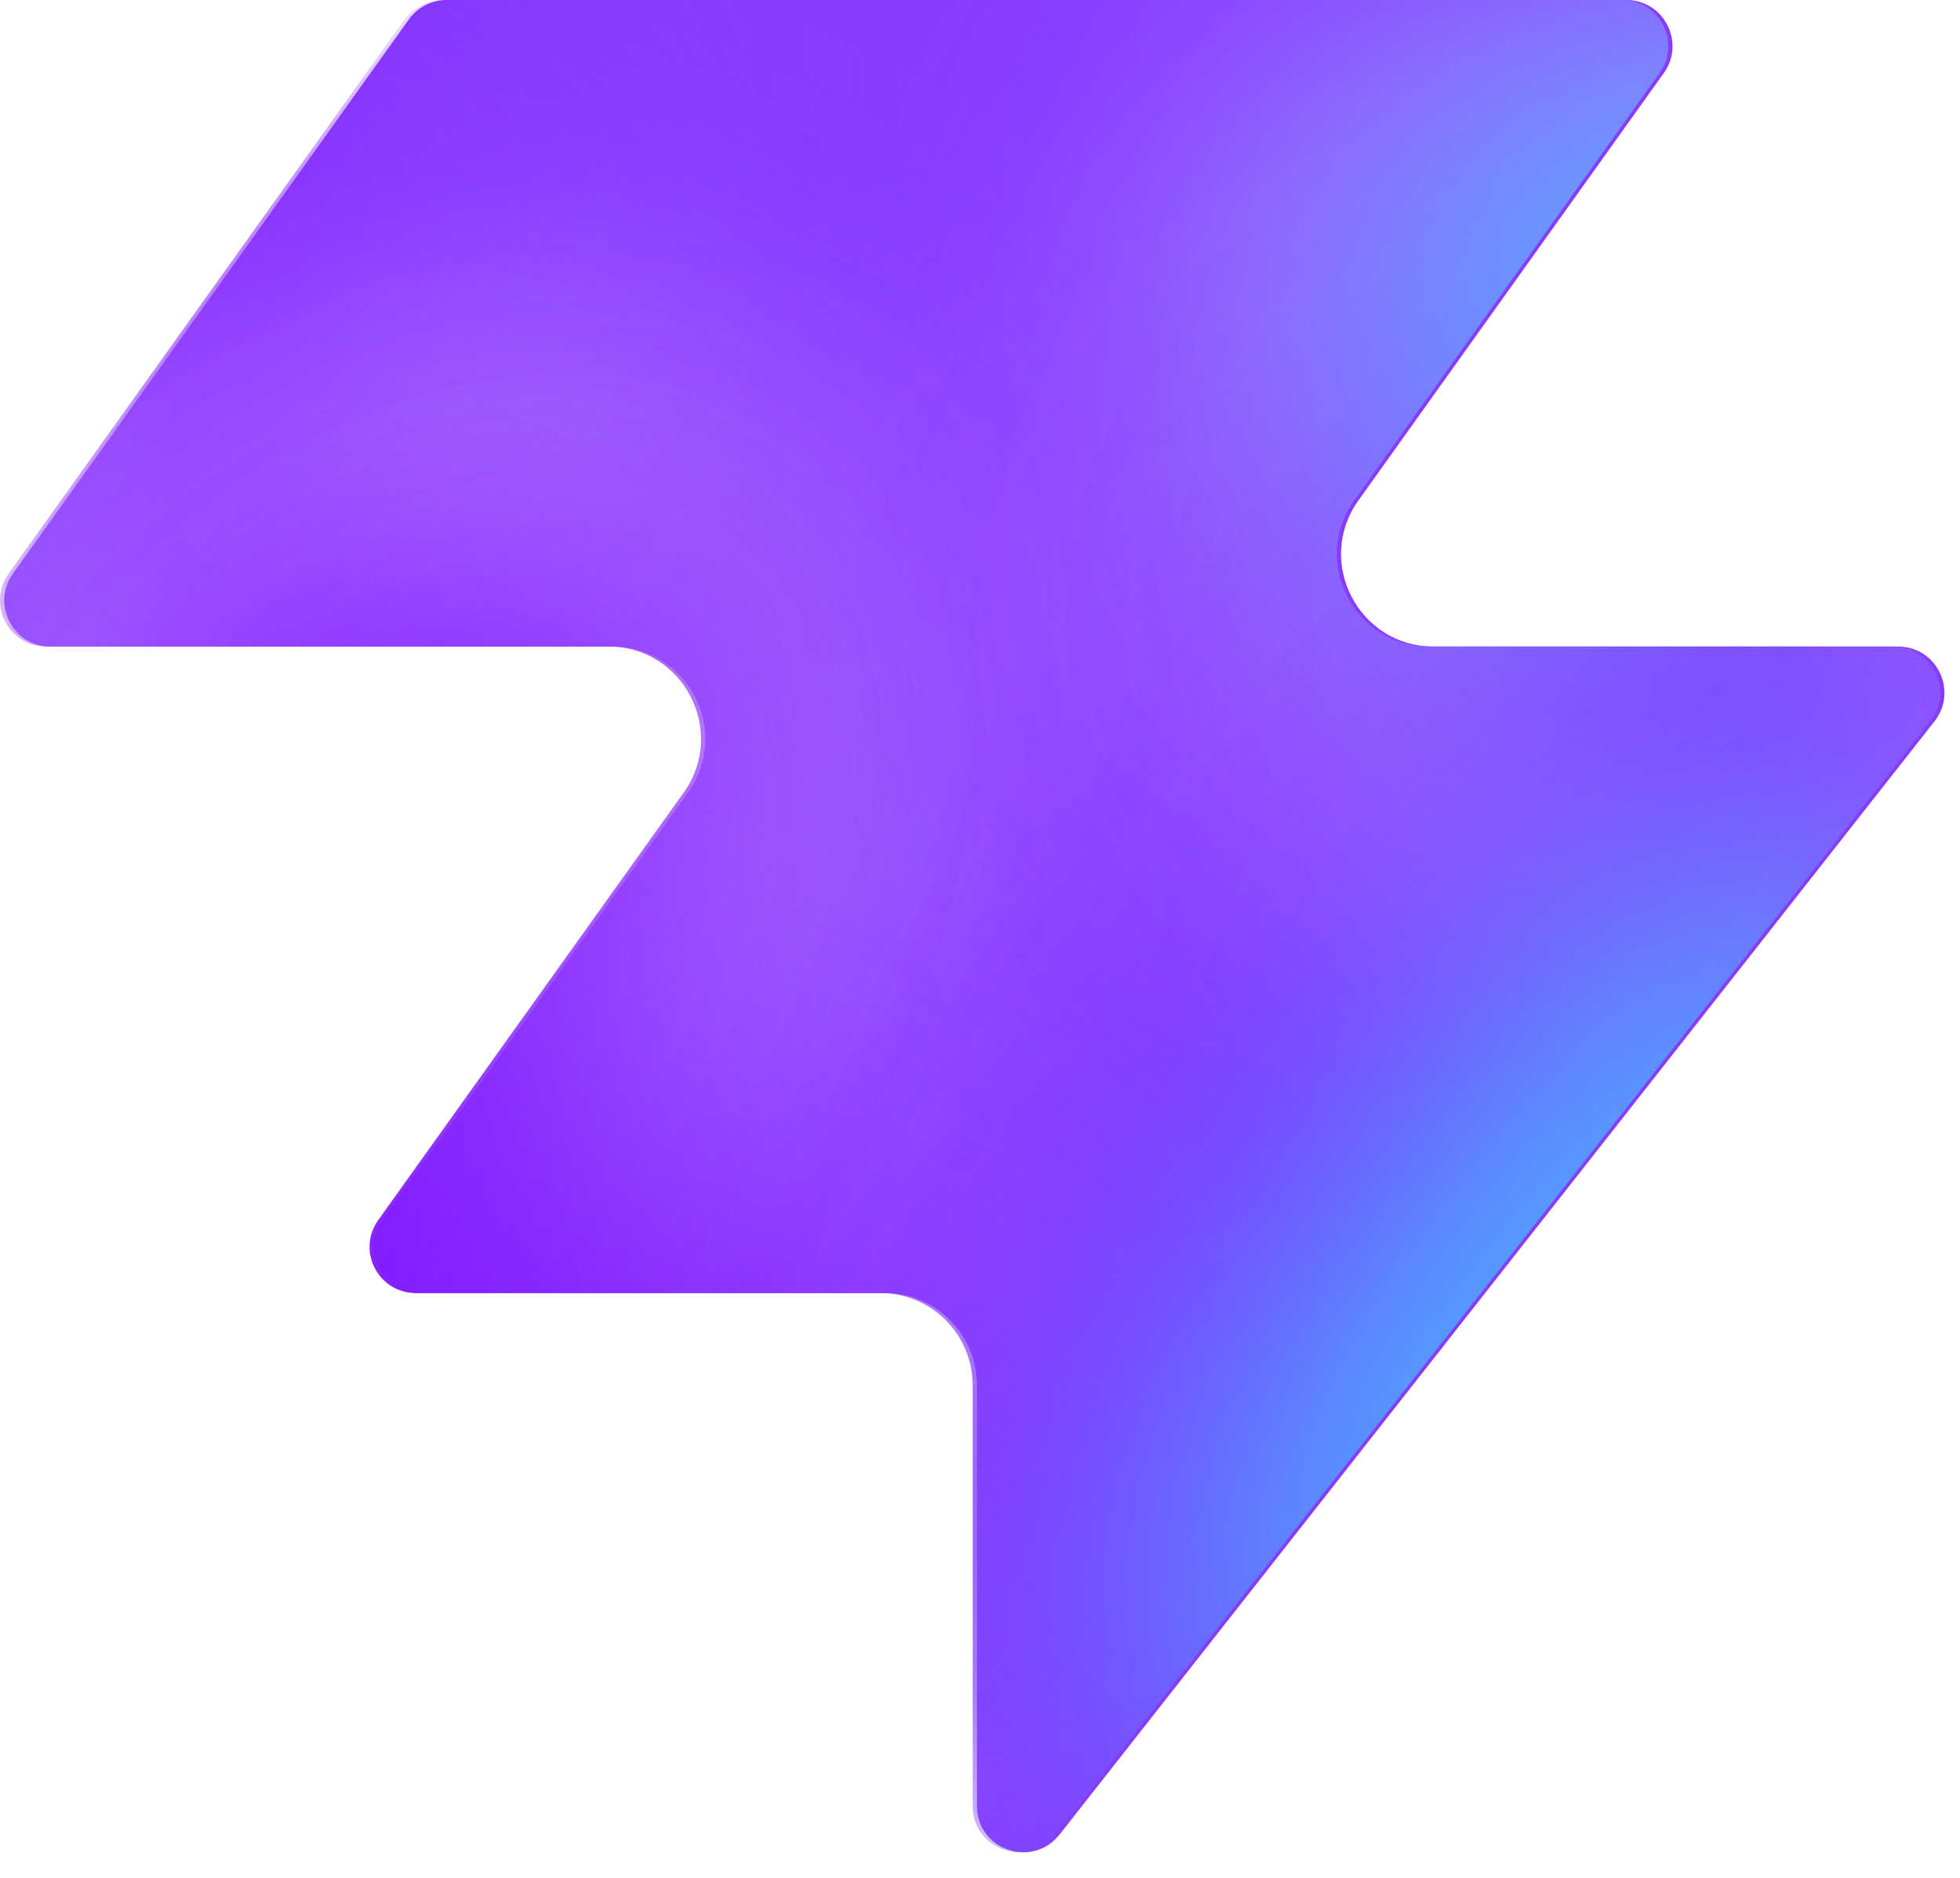
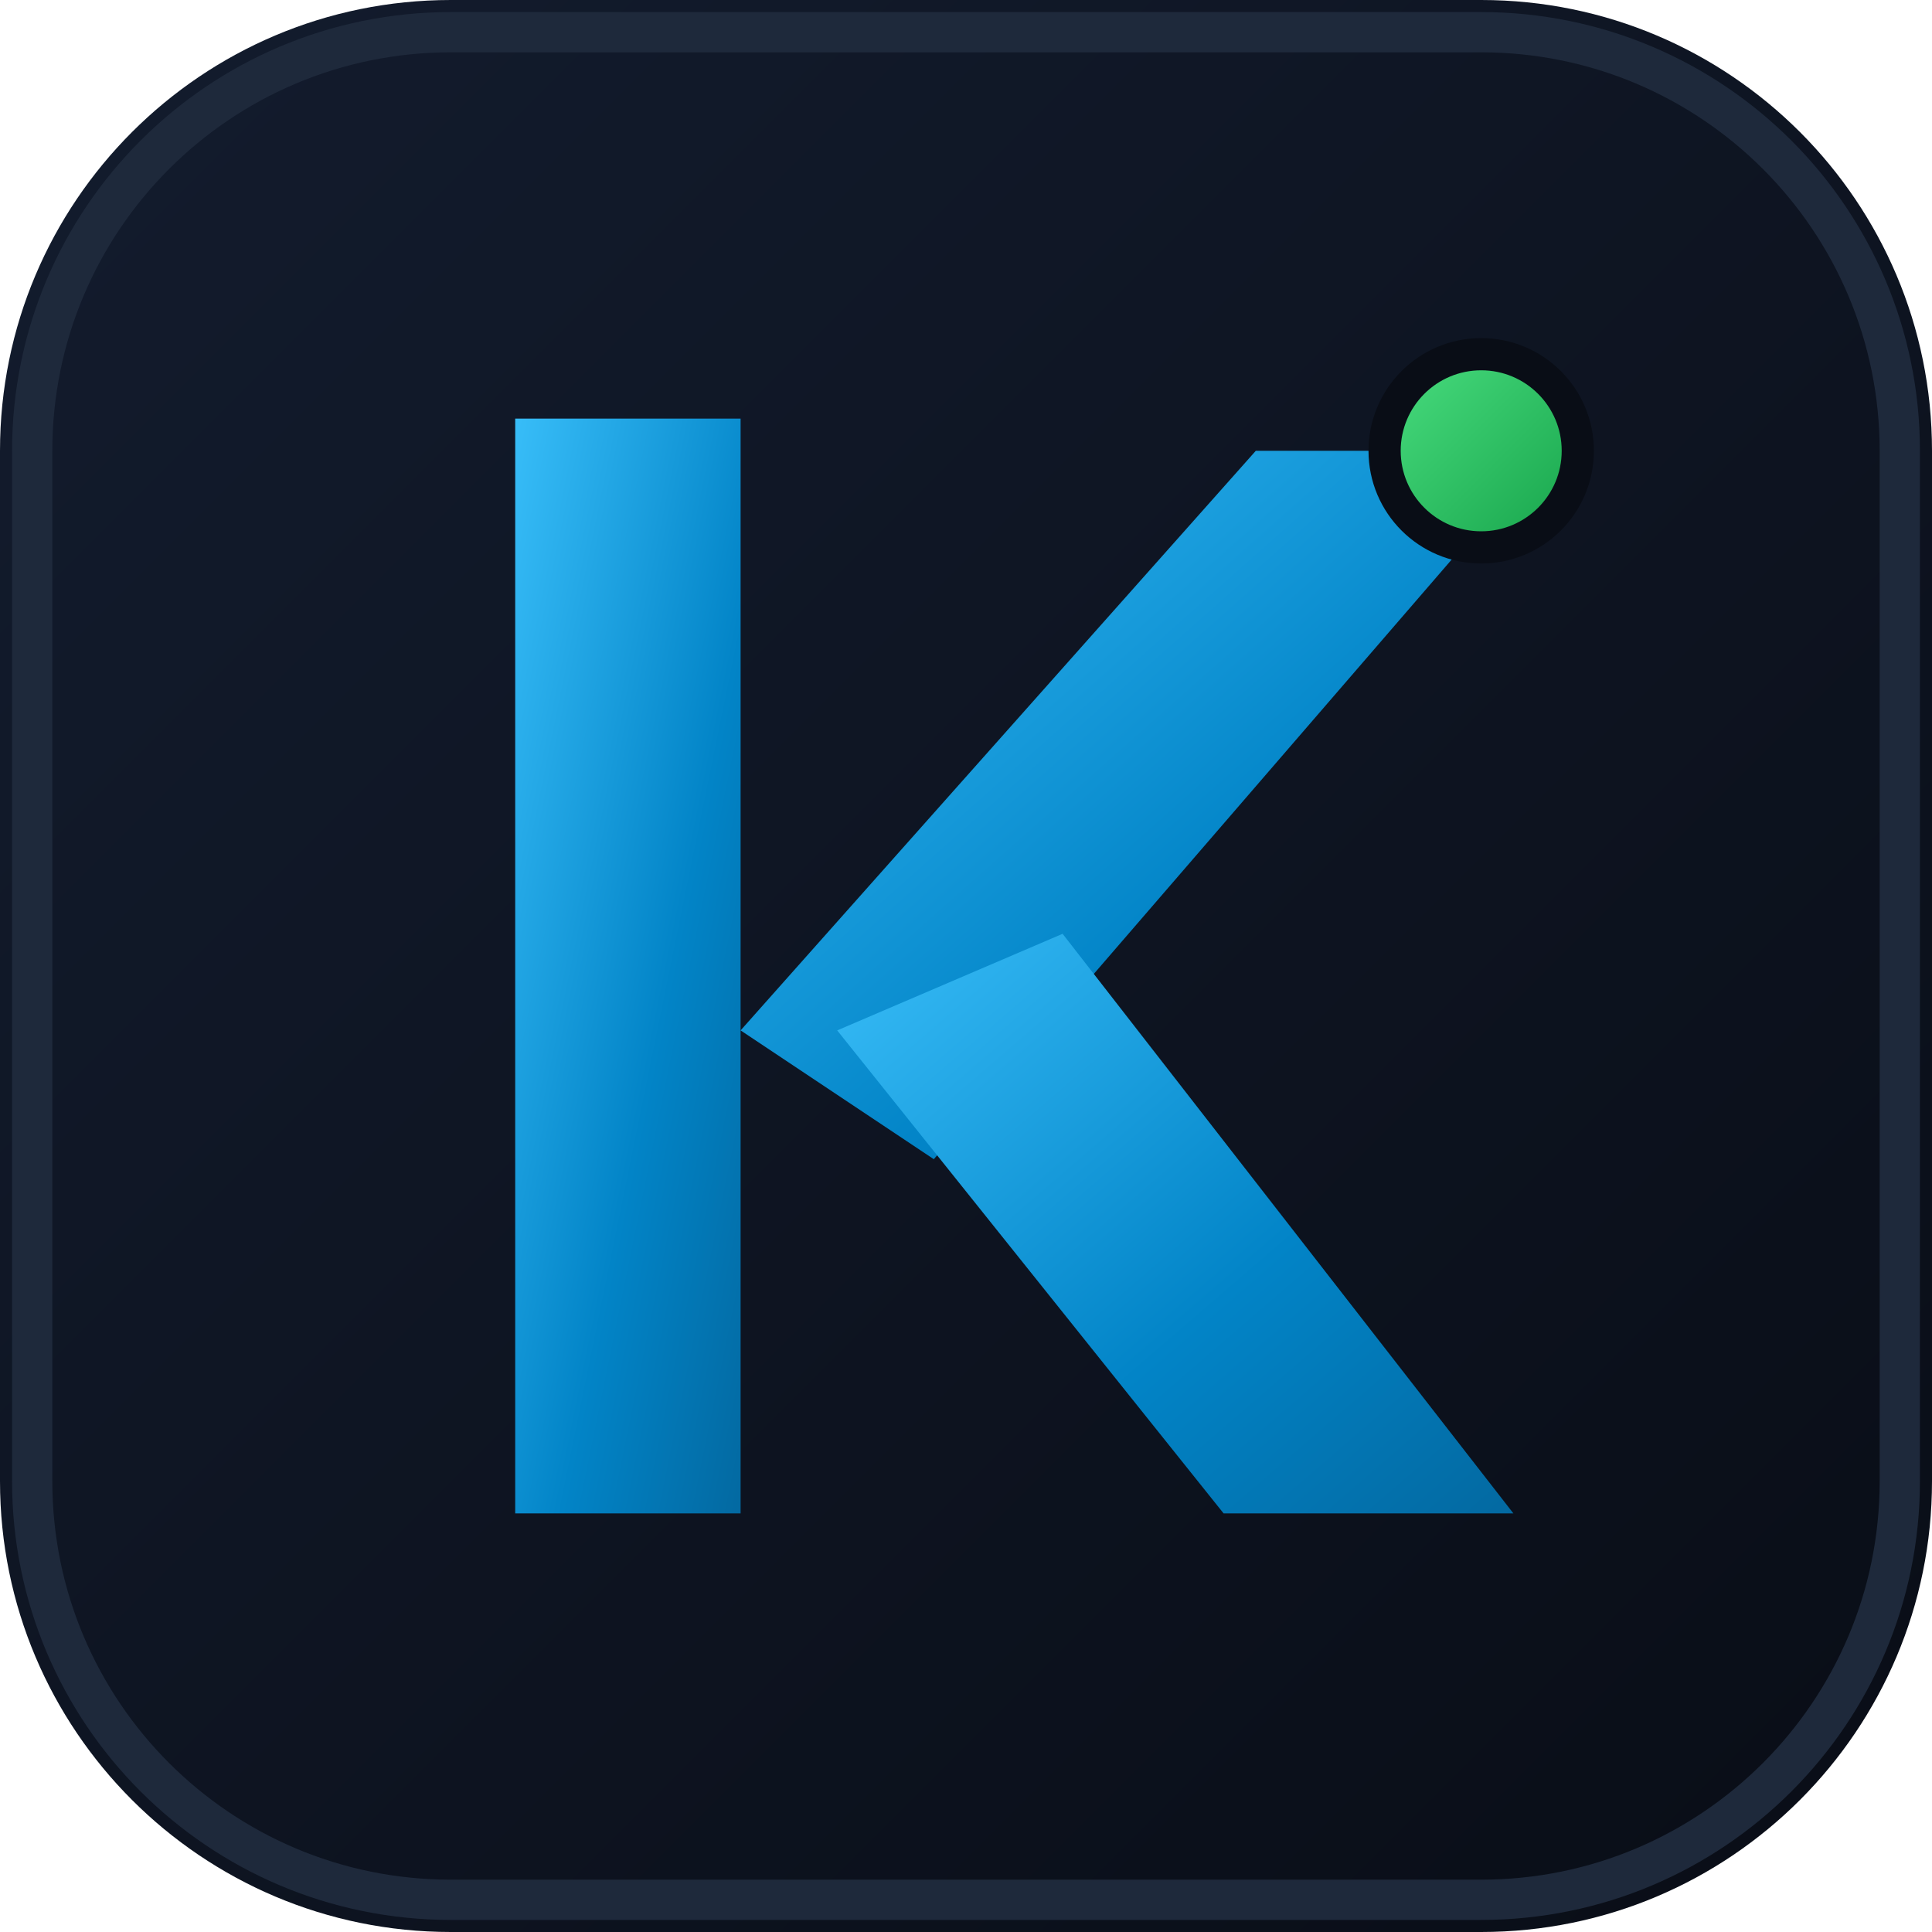
- <svg xmlns="http://www.w3.org/2000/svg" width="48" height="46" fill="none" viewBox="0 0 48 46">
-   <path fill="#863bff" d="M25.946 44.938c-.664.845-2.021.375-2.021-.698V33.937a2.26 2.26 0 0 0-2.262-2.262H10.287c-.92 0-1.456-1.04-.92-1.788l7.48-10.471c1.07-1.497 0-3.578-1.842-3.578H1.237c-.92 0-1.456-1.04-.92-1.788L10.013.474c.214-.297.556-.474.92-.474h28.894c.92 0 1.456 1.04.92 1.788l-7.48 10.471c-1.07 1.498 0 3.579 1.842 3.579h11.377c.943 0 1.473 1.088.89 1.83L25.947 44.94z" style="fill:#863bff;fill:color(display-p3 .525 .23 1);fill-opacity:1" />
-   <mask id="a" width="48" height="46" x="0" y="0" maskUnits="userSpaceOnUse" style="mask-type:alpha">
-     <path fill="#000" d="M25.842 44.938c-.664.844-2.021.375-2.021-.698V33.937a2.26 2.26 0 0 0-2.262-2.262H10.183c-.92 0-1.456-1.04-.92-1.788l7.48-10.471c1.07-1.498 0-3.579-1.842-3.579H1.133c-.92 0-1.456-1.04-.92-1.787L9.91.473c.214-.297.556-.474.92-.474h28.894c.92 0 1.456 1.04.92 1.788l-7.48 10.471c-1.07 1.498 0 3.578 1.842 3.578h11.377c.943 0 1.473 1.088.89 1.832L25.843 44.94z" style="fill:#000;fill-opacity:1" />
-   </mask>
-   <g mask="url(#a)">
-     <g filter="url(#b)">
-       <ellipse cx="5.508" cy="14.704" fill="#ede6ff" rx="5.508" ry="14.704" style="fill:#ede6ff;fill:color(display-p3 .927 .903 1);fill-opacity:1" transform="matrix(.00324 1 1 -.00324 -4.47 31.516)" />
-     </g>
-     <g filter="url(#c)">
-       <ellipse cx="10.399" cy="29.851" fill="#ede6ff" rx="10.399" ry="29.851" style="fill:#ede6ff;fill:color(display-p3 .927 .903 1);fill-opacity:1" transform="matrix(.00324 1 1 -.00324 -39.328 7.883)" />
-     </g>
-     <g filter="url(#d)">
-       <ellipse cx="5.508" cy="30.487" fill="#7e14ff" rx="5.508" ry="30.487" style="fill:#7e14ff;fill:color(display-p3 .492 .077 1);fill-opacity:1" transform="rotate(89.814 -25.913 -14.639)scale(1 -1)" />
-     </g>
-     <g filter="url(#e)">
-       <ellipse cx="5.508" cy="30.599" fill="#7e14ff" rx="5.508" ry="30.599" style="fill:#7e14ff;fill:color(display-p3 .492 .077 1);fill-opacity:1" transform="rotate(89.814 -32.644 -3.334)scale(1 -1)" />
-     </g>
-     <g filter="url(#f)">
-       <ellipse cx="5.508" cy="30.599" fill="#7e14ff" rx="5.508" ry="30.599" style="fill:#7e14ff;fill:color(display-p3 .492 .077 1);fill-opacity:1" transform="matrix(.00324 1 1 -.00324 -34.34 30.47)" />
-     </g>
-     <g filter="url(#g)">
-       <ellipse cx="14.072" cy="22.078" fill="#ede6ff" rx="14.072" ry="22.078" style="fill:#ede6ff;fill:color(display-p3 .927 .903 1);fill-opacity:1" transform="rotate(93.35 24.506 48.493)scale(-1 1)" />
-     </g>
-     <g filter="url(#h)">
-       <ellipse cx="3.47" cy="21.501" fill="#7e14ff" rx="3.47" ry="21.501" style="fill:#7e14ff;fill:color(display-p3 .492 .077 1);fill-opacity:1" transform="rotate(89.009 28.708 47.59)scale(-1 1)" />
-     </g>
-     <g filter="url(#i)">
-       <ellipse cx="3.47" cy="21.501" fill="#7e14ff" rx="3.47" ry="21.501" style="fill:#7e14ff;fill:color(display-p3 .492 .077 1);fill-opacity:1" transform="rotate(89.009 28.708 47.59)scale(-1 1)" />
-     </g>
-     <g filter="url(#j)">
-       <ellipse cx=".387" cy="8.972" fill="#7e14ff" rx="4.407" ry="29.108" style="fill:#7e14ff;fill:color(display-p3 .492 .077 1);fill-opacity:1" transform="rotate(39.51 .387 8.972)" />
-     </g>
-     <g filter="url(#k)">
-       <ellipse cx="47.523" cy="-6.092" fill="#7e14ff" rx="4.407" ry="29.108" style="fill:#7e14ff;fill:color(display-p3 .492 .077 1);fill-opacity:1" transform="rotate(37.892 47.523 -6.092)" />
-     </g>
-     <g filter="url(#l)">
-       <ellipse cx="41.412" cy="6.333" fill="#47bfff" rx="5.971" ry="9.665" style="fill:#47bfff;fill:color(display-p3 .28 .748 1);fill-opacity:1" transform="rotate(37.892 41.412 6.333)" />
-     </g>
-     <g filter="url(#m)">
-       <ellipse cx="-1.879" cy="38.332" fill="#7e14ff" rx="4.407" ry="29.108" style="fill:#7e14ff;fill:color(display-p3 .492 .077 1);fill-opacity:1" transform="rotate(37.892 -1.88 38.332)" />
-     </g>
-     <g filter="url(#n)">
-       <ellipse cx="-1.879" cy="38.332" fill="#7e14ff" rx="4.407" ry="29.108" style="fill:#7e14ff;fill:color(display-p3 .492 .077 1);fill-opacity:1" transform="rotate(37.892 -1.88 38.332)" />
-     </g>
-     <g filter="url(#o)">
-       <ellipse cx="35.651" cy="29.907" fill="#7e14ff" rx="4.407" ry="29.108" style="fill:#7e14ff;fill:color(display-p3 .492 .077 1);fill-opacity:1" transform="rotate(37.892 35.651 29.907)" />
-     </g>
-     <g filter="url(#p)">
-       <ellipse cx="38.418" cy="32.4" fill="#47bfff" rx="5.971" ry="15.297" style="fill:#47bfff;fill:color(display-p3 .28 .748 1);fill-opacity:1" transform="rotate(37.892 38.418 32.4)" />
-     </g>
-   </g>
+ <svg xmlns="http://www.w3.org/2000/svg" viewBox="0 0 120 120" width="100%" height="100%">
  <defs>
-     <filter id="b" width="60.045" height="41.654" x="-19.77" y="16.149" color-interpolation-filters="sRGB" filterUnits="userSpaceOnUse">
-       <feFlood flood-opacity="0" result="BackgroundImageFix" />
-       <feBlend in="SourceGraphic" in2="BackgroundImageFix" result="shape" />
-       <feGaussianBlur result="effect1_foregroundBlur_2002_17158" stdDeviation="7.659" />
-     </filter>
-     <filter id="c" width="90.34" height="51.437" x="-54.613" y="-7.533" color-interpolation-filters="sRGB" filterUnits="userSpaceOnUse">
-       <feFlood flood-opacity="0" result="BackgroundImageFix" />
-       <feBlend in="SourceGraphic" in2="BackgroundImageFix" result="shape" />
-       <feGaussianBlur result="effect1_foregroundBlur_2002_17158" stdDeviation="7.659" />
-     </filter>
-     <filter id="d" width="79.355" height="29.4" x="-49.64" y="2.03" color-interpolation-filters="sRGB" filterUnits="userSpaceOnUse">
-       <feFlood flood-opacity="0" result="BackgroundImageFix" />
-       <feBlend in="SourceGraphic" in2="BackgroundImageFix" result="shape" />
-       <feGaussianBlur result="effect1_foregroundBlur_2002_17158" stdDeviation="4.596" />
-     </filter>
-     <filter id="e" width="79.579" height="29.4" x="-45.045" y="20.029" color-interpolation-filters="sRGB" filterUnits="userSpaceOnUse">
-       <feFlood flood-opacity="0" result="BackgroundImageFix" />
-       <feBlend in="SourceGraphic" in2="BackgroundImageFix" result="shape" />
-       <feGaussianBlur result="effect1_foregroundBlur_2002_17158" stdDeviation="4.596" />
-     </filter>
-     <filter id="f" width="79.579" height="29.4" x="-43.513" y="21.178" color-interpolation-filters="sRGB" filterUnits="userSpaceOnUse">
-       <feFlood flood-opacity="0" result="BackgroundImageFix" />
-       <feBlend in="SourceGraphic" in2="BackgroundImageFix" result="shape" />
-       <feGaussianBlur result="effect1_foregroundBlur_2002_17158" stdDeviation="4.596" />
-     </filter>
-     <filter id="g" width="74.749" height="58.852" x="15.756" y="-17.901" color-interpolation-filters="sRGB" filterUnits="userSpaceOnUse">
-       <feFlood flood-opacity="0" result="BackgroundImageFix" />
-       <feBlend in="SourceGraphic" in2="BackgroundImageFix" result="shape" />
-       <feGaussianBlur result="effect1_foregroundBlur_2002_17158" stdDeviation="7.659" />
-     </filter>
-     <filter id="h" width="61.377" height="25.362" x="23.548" y="2.284" color-interpolation-filters="sRGB" filterUnits="userSpaceOnUse">
-       <feFlood flood-opacity="0" result="BackgroundImageFix" />
-       <feBlend in="SourceGraphic" in2="BackgroundImageFix" result="shape" />
-       <feGaussianBlur result="effect1_foregroundBlur_2002_17158" stdDeviation="4.596" />
-     </filter>
-     <filter id="i" width="61.377" height="25.362" x="23.548" y="2.284" color-interpolation-filters="sRGB" filterUnits="userSpaceOnUse">
-       <feFlood flood-opacity="0" result="BackgroundImageFix" />
-       <feBlend in="SourceGraphic" in2="BackgroundImageFix" result="shape" />
-       <feGaussianBlur result="effect1_foregroundBlur_2002_17158" stdDeviation="4.596" />
-     </filter>
-     <filter id="j" width="56.045" height="63.649" x="-27.636" y="-22.853" color-interpolation-filters="sRGB" filterUnits="userSpaceOnUse">
-       <feFlood flood-opacity="0" result="BackgroundImageFix" />
-       <feBlend in="SourceGraphic" in2="BackgroundImageFix" result="shape" />
-       <feGaussianBlur result="effect1_foregroundBlur_2002_17158" stdDeviation="4.596" />
-     </filter>
-     <filter id="k" width="54.814" height="64.646" x="20.116" y="-38.415" color-interpolation-filters="sRGB" filterUnits="userSpaceOnUse">
-       <feFlood flood-opacity="0" result="BackgroundImageFix" />
-       <feBlend in="SourceGraphic" in2="BackgroundImageFix" result="shape" />
-       <feGaussianBlur result="effect1_foregroundBlur_2002_17158" stdDeviation="4.596" />
-     </filter>
-     <filter id="l" width="33.541" height="35.313" x="24.641" y="-11.323" color-interpolation-filters="sRGB" filterUnits="userSpaceOnUse">
-       <feFlood flood-opacity="0" result="BackgroundImageFix" />
-       <feBlend in="SourceGraphic" in2="BackgroundImageFix" result="shape" />
-       <feGaussianBlur result="effect1_foregroundBlur_2002_17158" stdDeviation="4.596" />
-     </filter>
-     <filter id="m" width="54.814" height="64.646" x="-29.286" y="6.009" color-interpolation-filters="sRGB" filterUnits="userSpaceOnUse">
-       <feFlood flood-opacity="0" result="BackgroundImageFix" />
-       <feBlend in="SourceGraphic" in2="BackgroundImageFix" result="shape" />
-       <feGaussianBlur result="effect1_foregroundBlur_2002_17158" stdDeviation="4.596" />
-     </filter>
-     <filter id="n" width="54.814" height="64.646" x="-29.286" y="6.009" color-interpolation-filters="sRGB" filterUnits="userSpaceOnUse">
-       <feFlood flood-opacity="0" result="BackgroundImageFix" />
-       <feBlend in="SourceGraphic" in2="BackgroundImageFix" result="shape" />
-       <feGaussianBlur result="effect1_foregroundBlur_2002_17158" stdDeviation="4.596" />
-     </filter>
-     <filter id="o" width="54.814" height="64.646" x="8.244" y="-2.416" color-interpolation-filters="sRGB" filterUnits="userSpaceOnUse">
-       <feFlood flood-opacity="0" result="BackgroundImageFix" />
-       <feBlend in="SourceGraphic" in2="BackgroundImageFix" result="shape" />
-       <feGaussianBlur result="effect1_foregroundBlur_2002_17158" stdDeviation="4.596" />
-     </filter>
-     <filter id="p" width="39.409" height="43.623" x="18.713" y="10.588" color-interpolation-filters="sRGB" filterUnits="userSpaceOnUse">
-       <feFlood flood-opacity="0" result="BackgroundImageFix" />
-       <feBlend in="SourceGraphic" in2="BackgroundImageFix" result="shape" />
-       <feGaussianBlur result="effect1_foregroundBlur_2002_17158" stdDeviation="4.596" />
-     </filter>
+     <linearGradient id="kasiBlue" x1="0%" y1="0%" x2="100%" y2="100%">
+       <stop offset="0%" stop-color="#38bdf8" />
+       <stop offset="60%" stop-color="#0284c7" />
+       <stop offset="100%" stop-color="#0369a1" />
+     </linearGradient>
+     <linearGradient id="kasiGreen" x1="0%" y1="0%" x2="100%" y2="100%">
+       <stop offset="0%" stop-color="#4ade80" />
+       <stop offset="100%" stop-color="#16a34a" />
+     </linearGradient>
+     <linearGradient id="bgGlow" x1="0%" y1="0%" x2="100%" y2="100%">
+       <stop offset="0%" stop-color="#131c2e" />
+       <stop offset="100%" stop-color="#090d16" />
+     </linearGradient>
  </defs>
+   <rect width="120" height="120" rx="28" fill="url(#bgGlow)" />
+   <rect x="2" y="2" width="116" height="116" rx="26" fill="none" stroke="#1e293b" stroke-width="2.5" />
+   <path d="M 32 26 L 46 26 L 46 94 L 32 94 Z" fill="url(#kasiBlue)" />
+   <path d="M 46 64 L 78 28 L 96 28 L 58 72 Z" fill="url(#kasiBlue)" />
+   <path d="M 52 64 L 76 94 L 94 94 L 66 58 Z" fill="url(#kasiBlue)" />
+   <circle cx="92" cy="28" r="6" fill="url(#kasiGreen)" stroke="#090d16" stroke-width="2" />
</svg>
